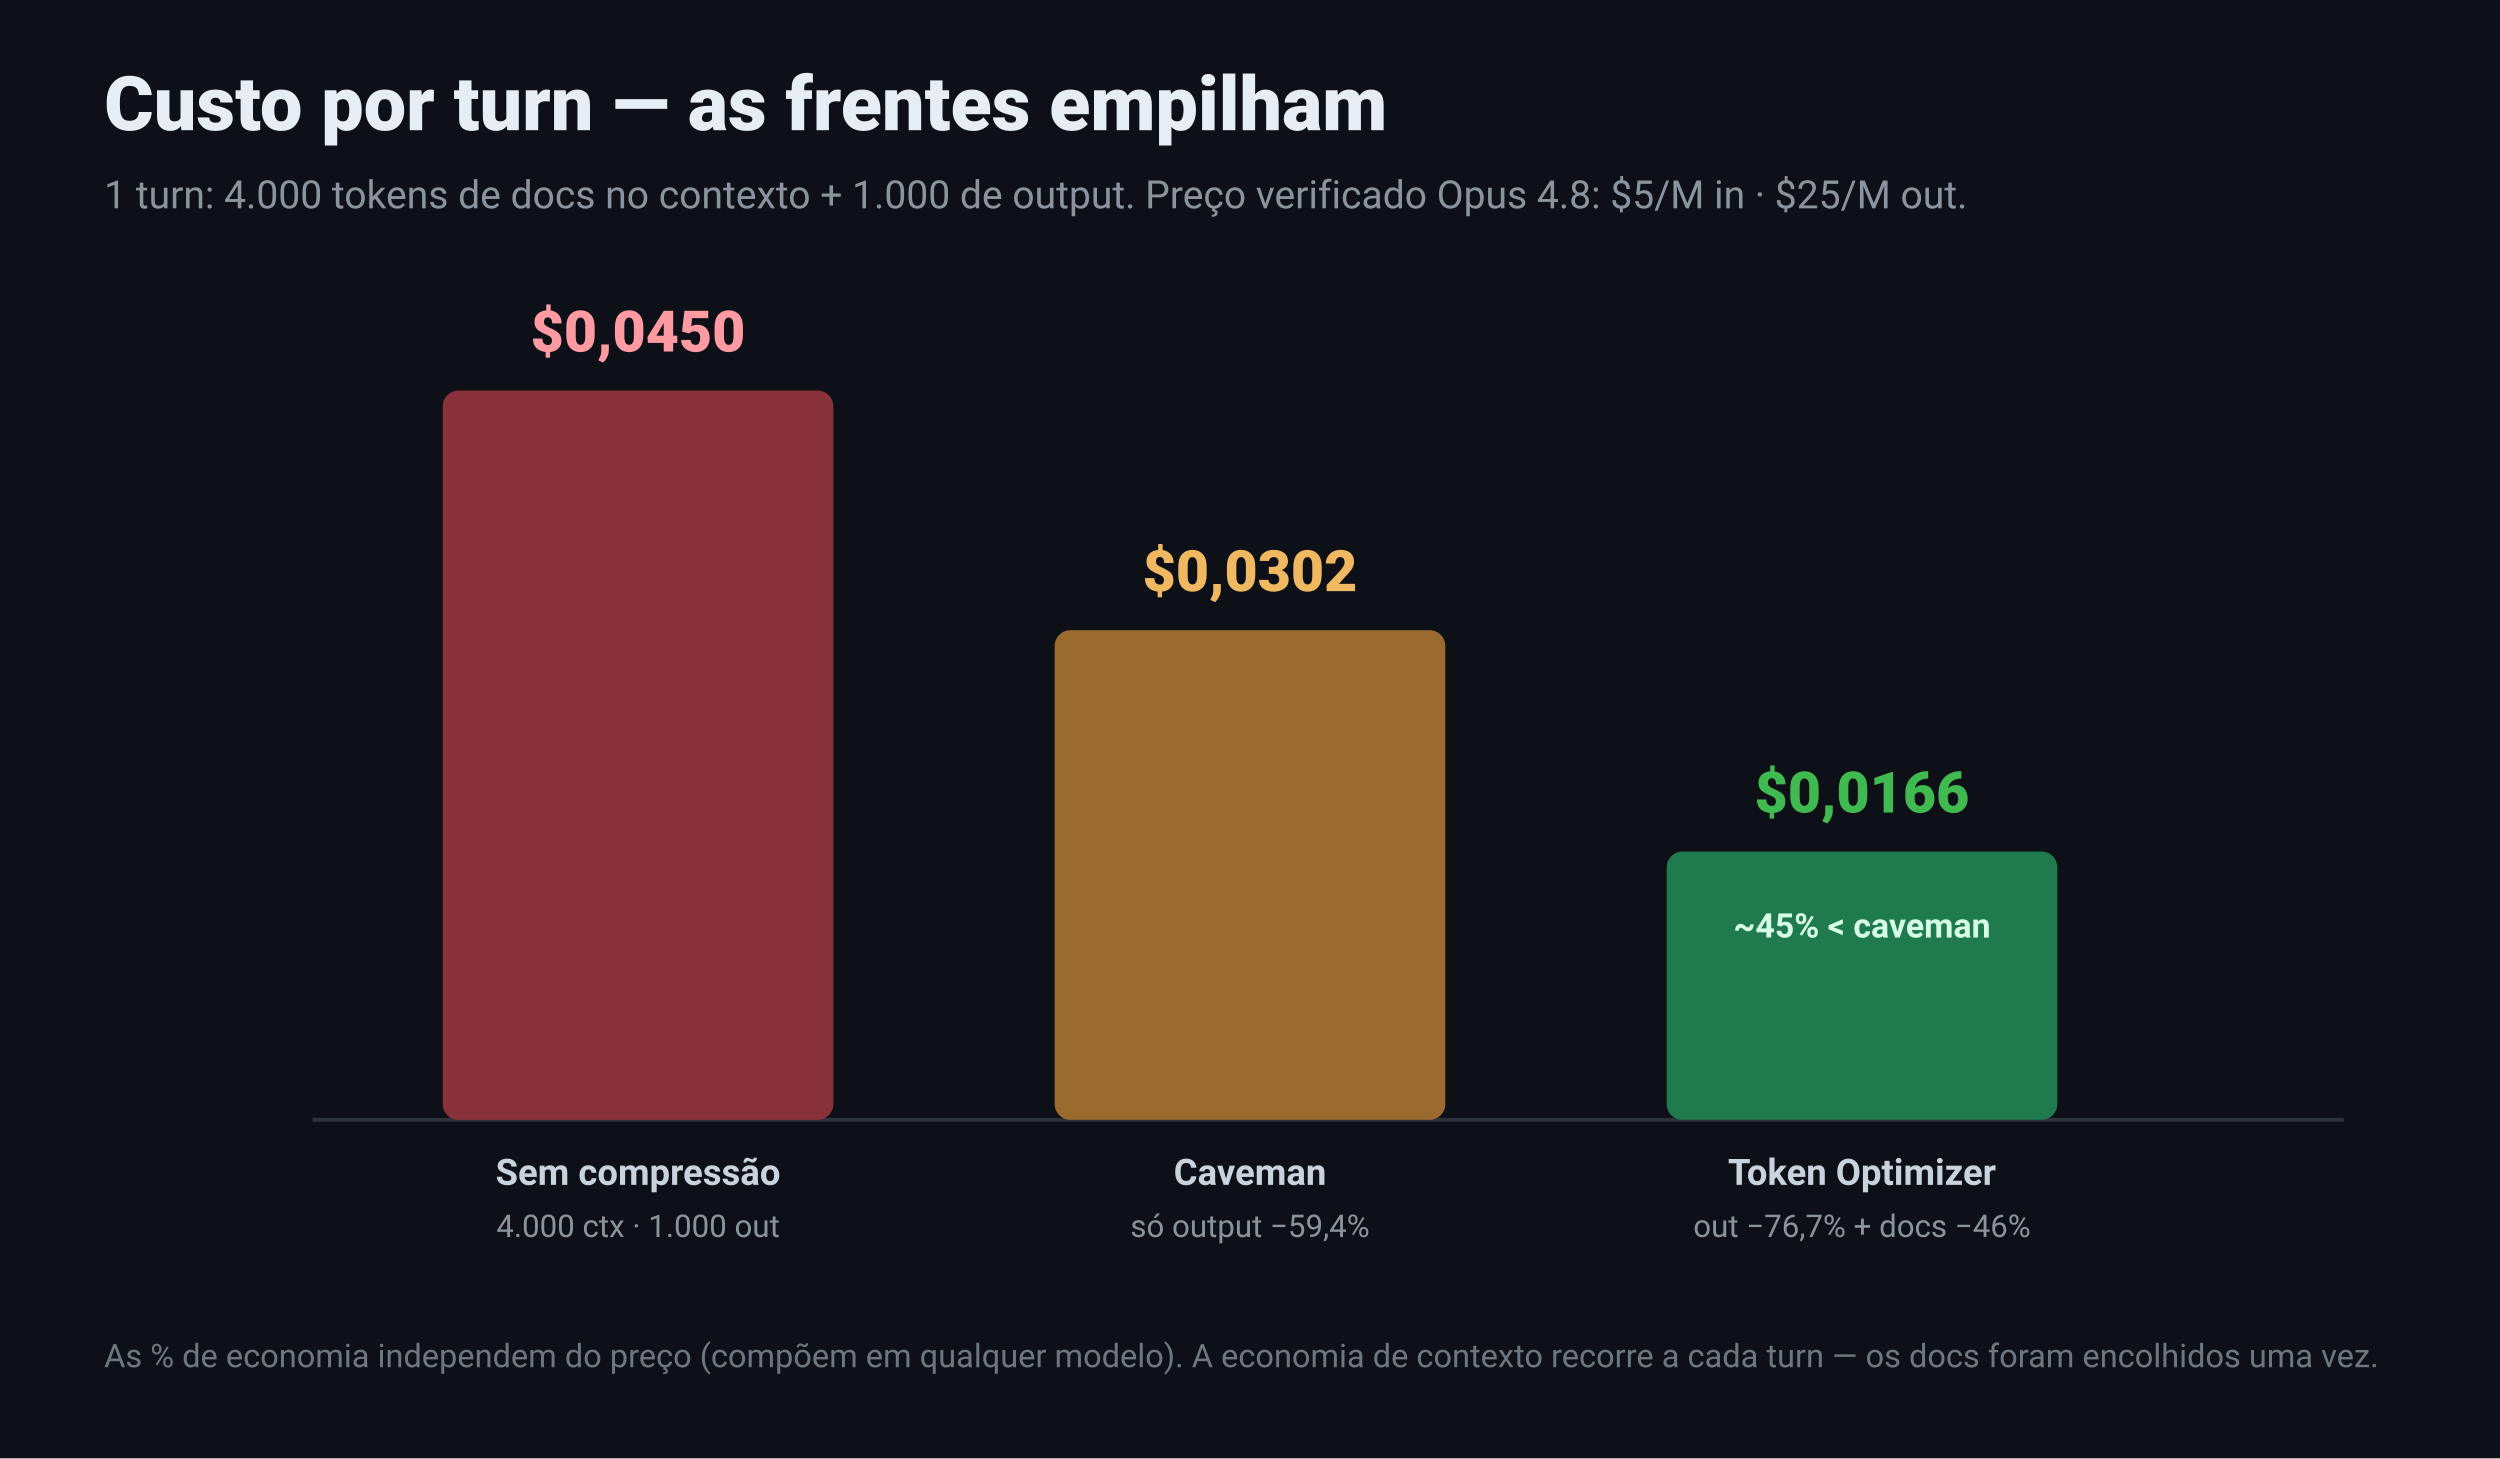
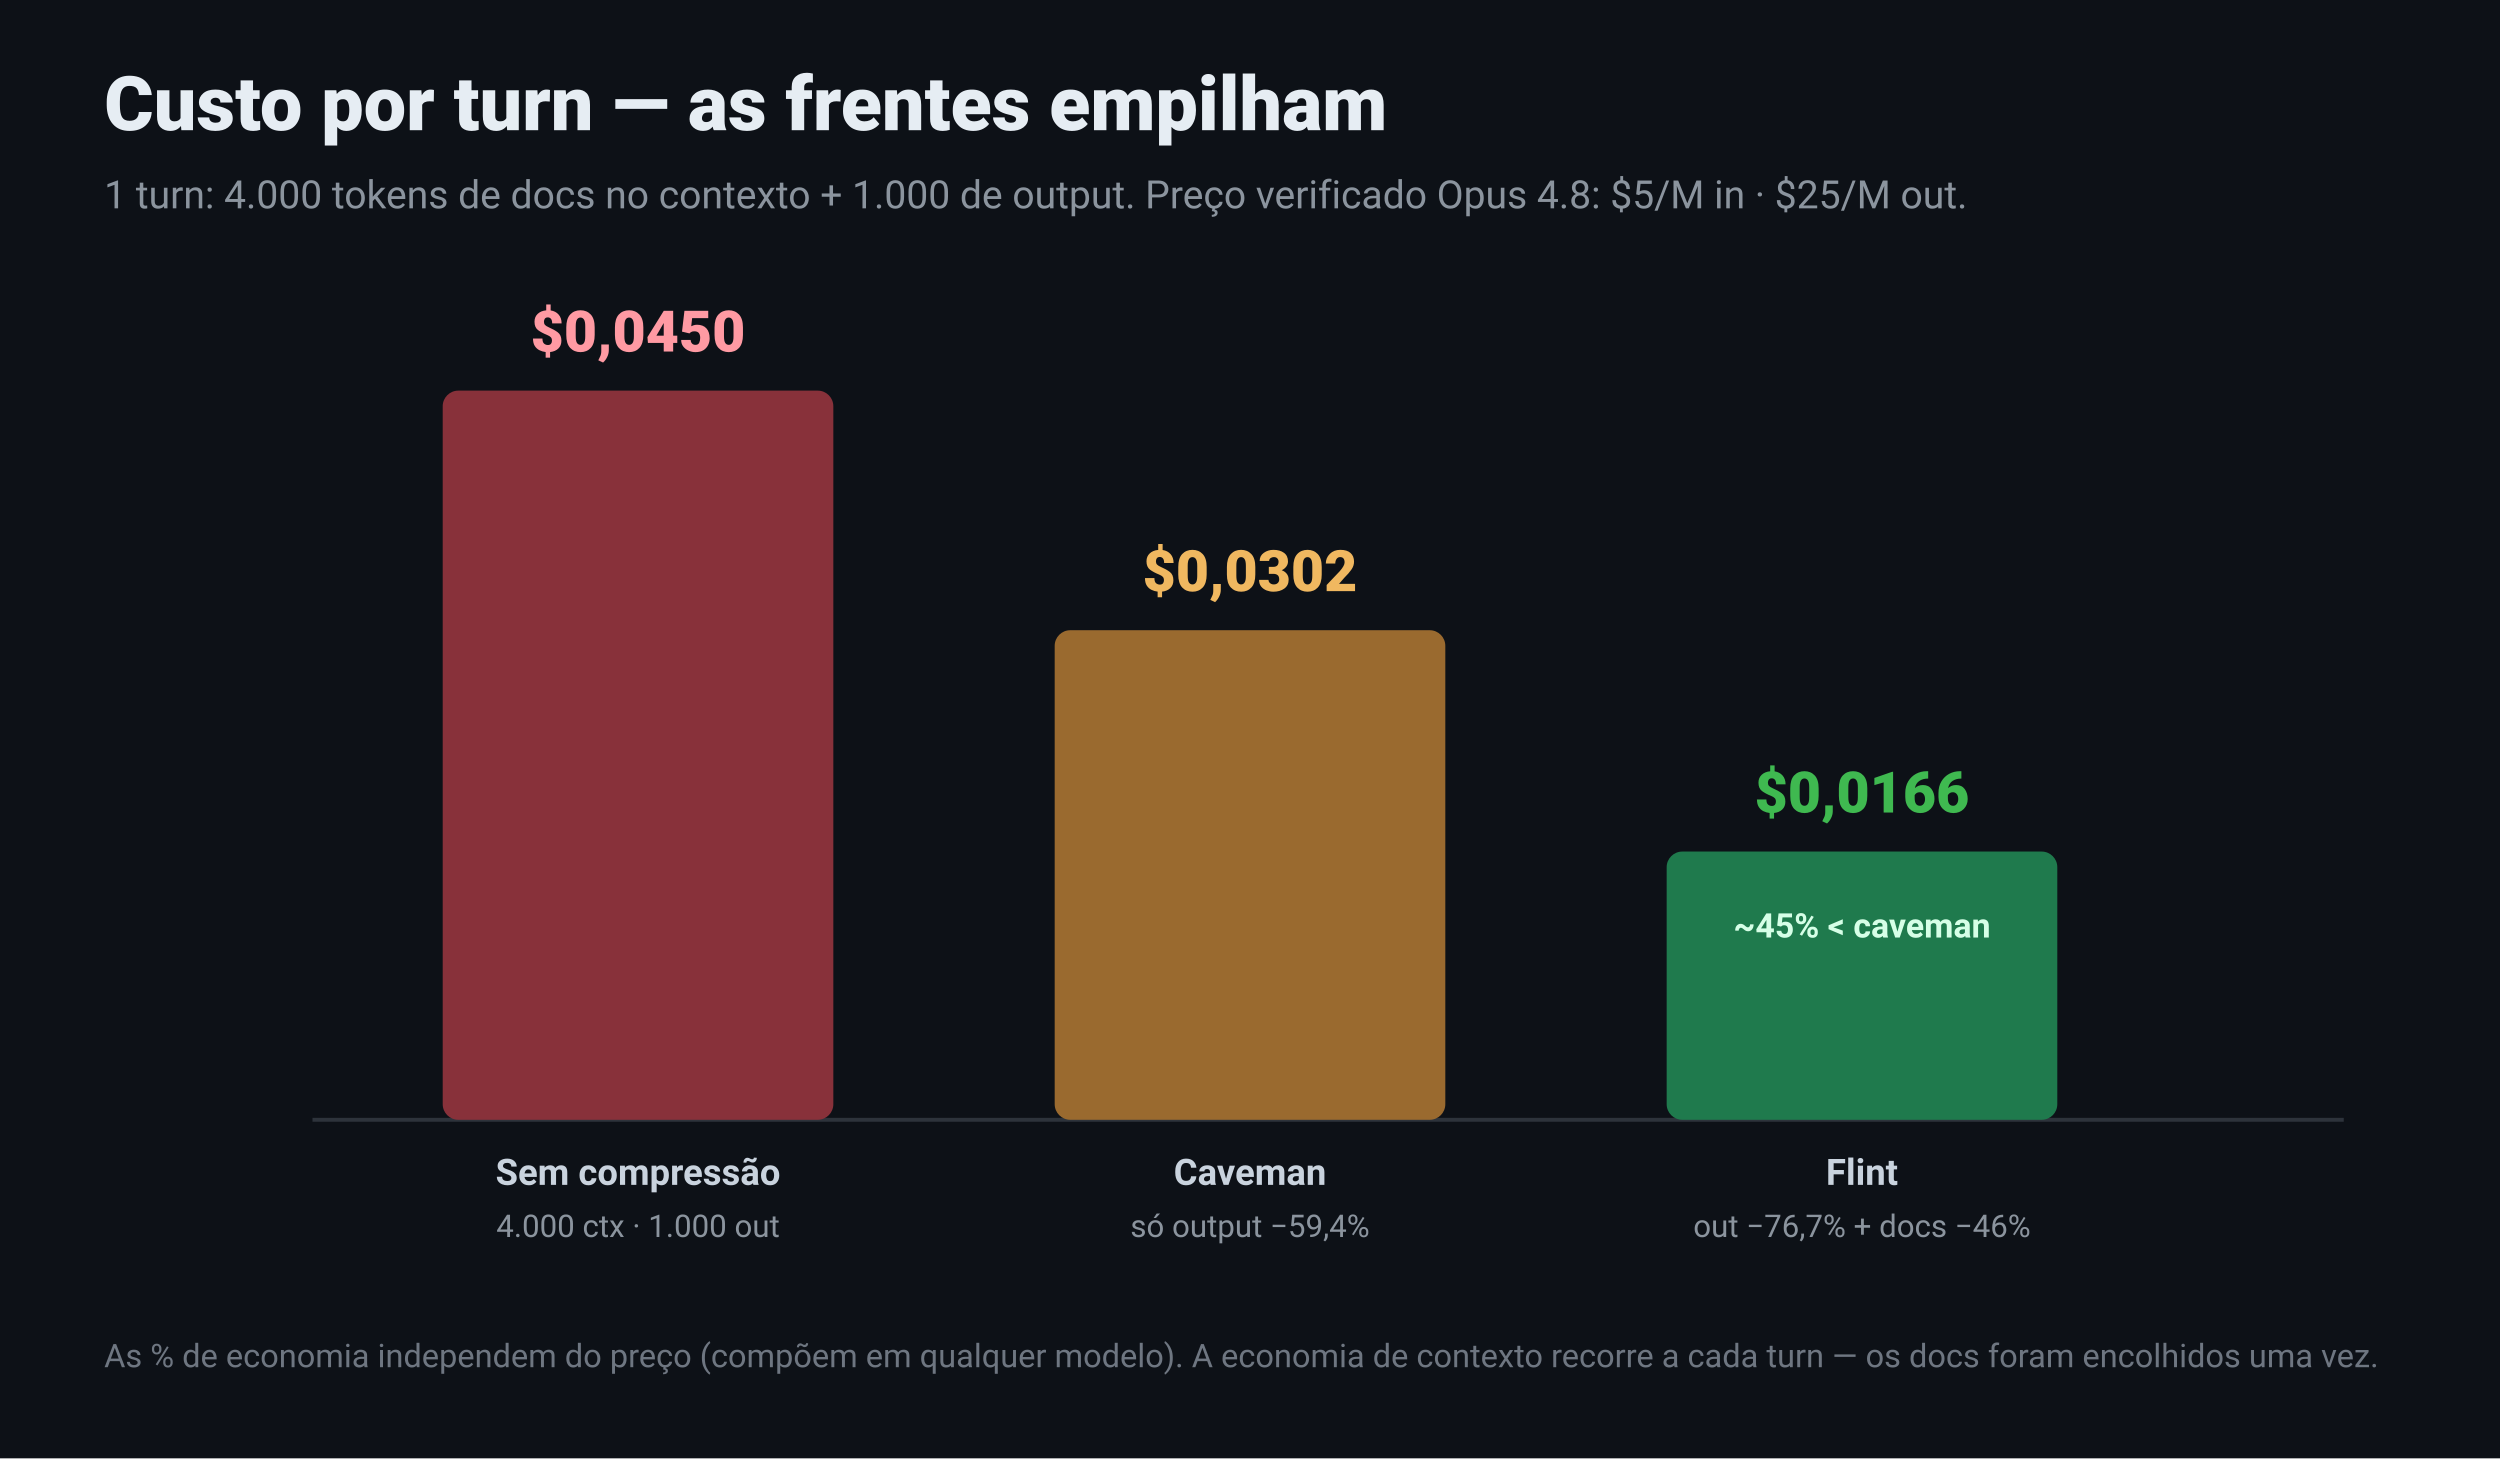
<svg xmlns="http://www.w3.org/2000/svg" viewBox="0 0 960 560" font-family="'Segoe UI',Roboto,Helvetica,Arial,sans-serif">
  <rect width="960" height="560" fill="#0d1117" />
  <text x="40" y="50" fill="#e6edf3" font-size="29" font-weight="800">Custo por turn — as frentes empilham</text>
  <text x="40" y="80" fill="#8b949e" font-size="15">1 turn: 4.000 tokens de docs no contexto + 1.000 de output. Preço verificado Opus 4.8: $5/M in · $25/M out.</text>
  <line x1="120" y1="430" x2="900" y2="430" stroke="#2d333b" stroke-width="1.5" />
  <rect x="170" y="150" width="150" height="280" rx="6" fill="#88313a" />
  <text x="245" y="135" fill="#ff9aa3" font-size="22" font-weight="800" text-anchor="middle">$0,0450</text>
  <text x="245" y="455" fill="#c9d3de" font-size="14" font-weight="600" text-anchor="middle">Sem compressão</text>
  <text x="245" y="475" fill="#8b949e" font-size="12" text-anchor="middle">4.000 ctx · 1.000 out</text>
  <rect x="405" y="242" width="150" height="188" rx="6" fill="#9a6a2f" />
  <text x="480" y="227" fill="#f0b860" font-size="22" font-weight="800" text-anchor="middle">$0,0302</text>
  <text x="480" y="455" fill="#c9d3de" font-size="14" font-weight="600" text-anchor="middle">Caveman</text>
  <text x="480" y="475" fill="#8b949e" font-size="12" text-anchor="middle">só output −59,4%</text>
  <rect x="640" y="327" width="150" height="103" rx="6" fill="#1f7a4d" />
  <text x="715" y="312" fill="#3fb950" font-size="22" font-weight="800" text-anchor="middle">$0,0166</text>
-   <text x="715" y="455" fill="#c9d3de" font-size="14" font-weight="600" text-anchor="middle">Token Optimizer</text>
+   <text x="715" y="455" fill="#c9d3de" font-size="14" font-weight="600" text-anchor="middle">Flint</text>
  <text x="715" y="475" fill="#8b949e" font-size="12" text-anchor="middle">out −76,7% + docs −46%</text>
  <text x="715" y="360" fill="#d6ffe7" font-size="13" font-weight="700" text-anchor="middle">~45% &lt; caveman</text>
  <text x="40" y="525" fill="#6e7681" font-size="12.5">As % de economia independem do preço (compõem em qualquer modelo). A economia de contexto recorre a cada turn — os docs foram encolhidos uma vez.</text>
</svg>
